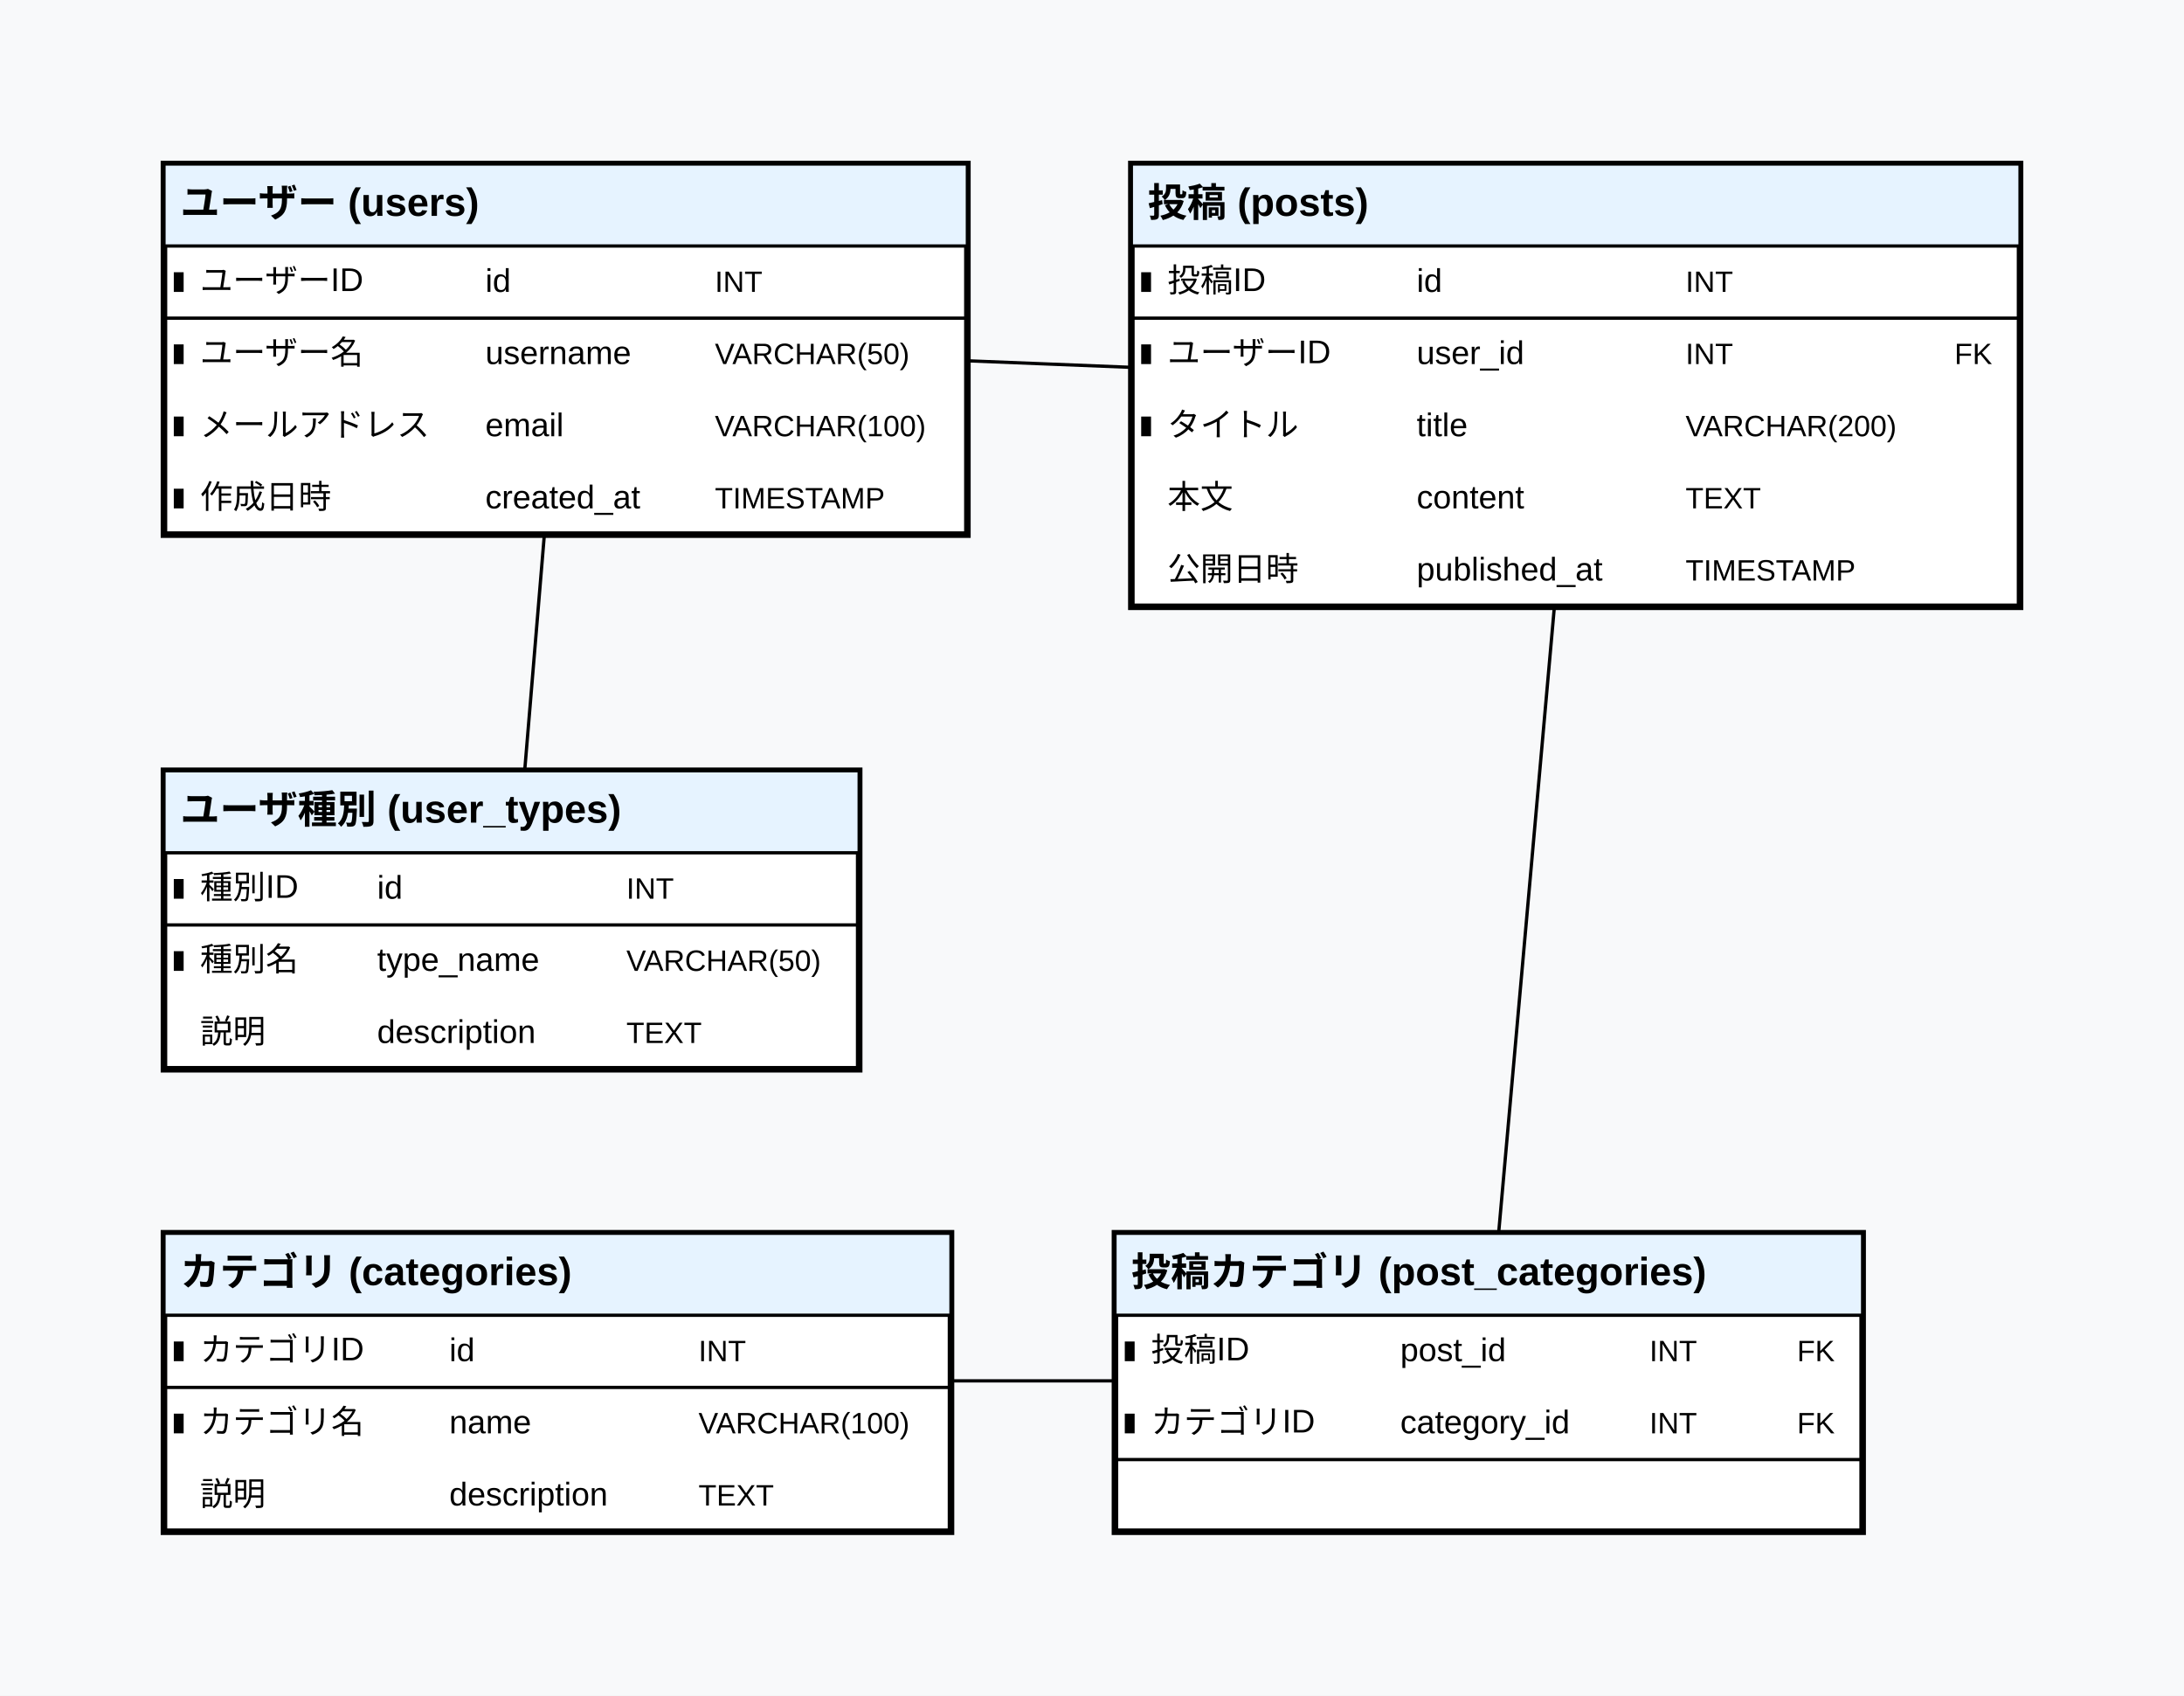
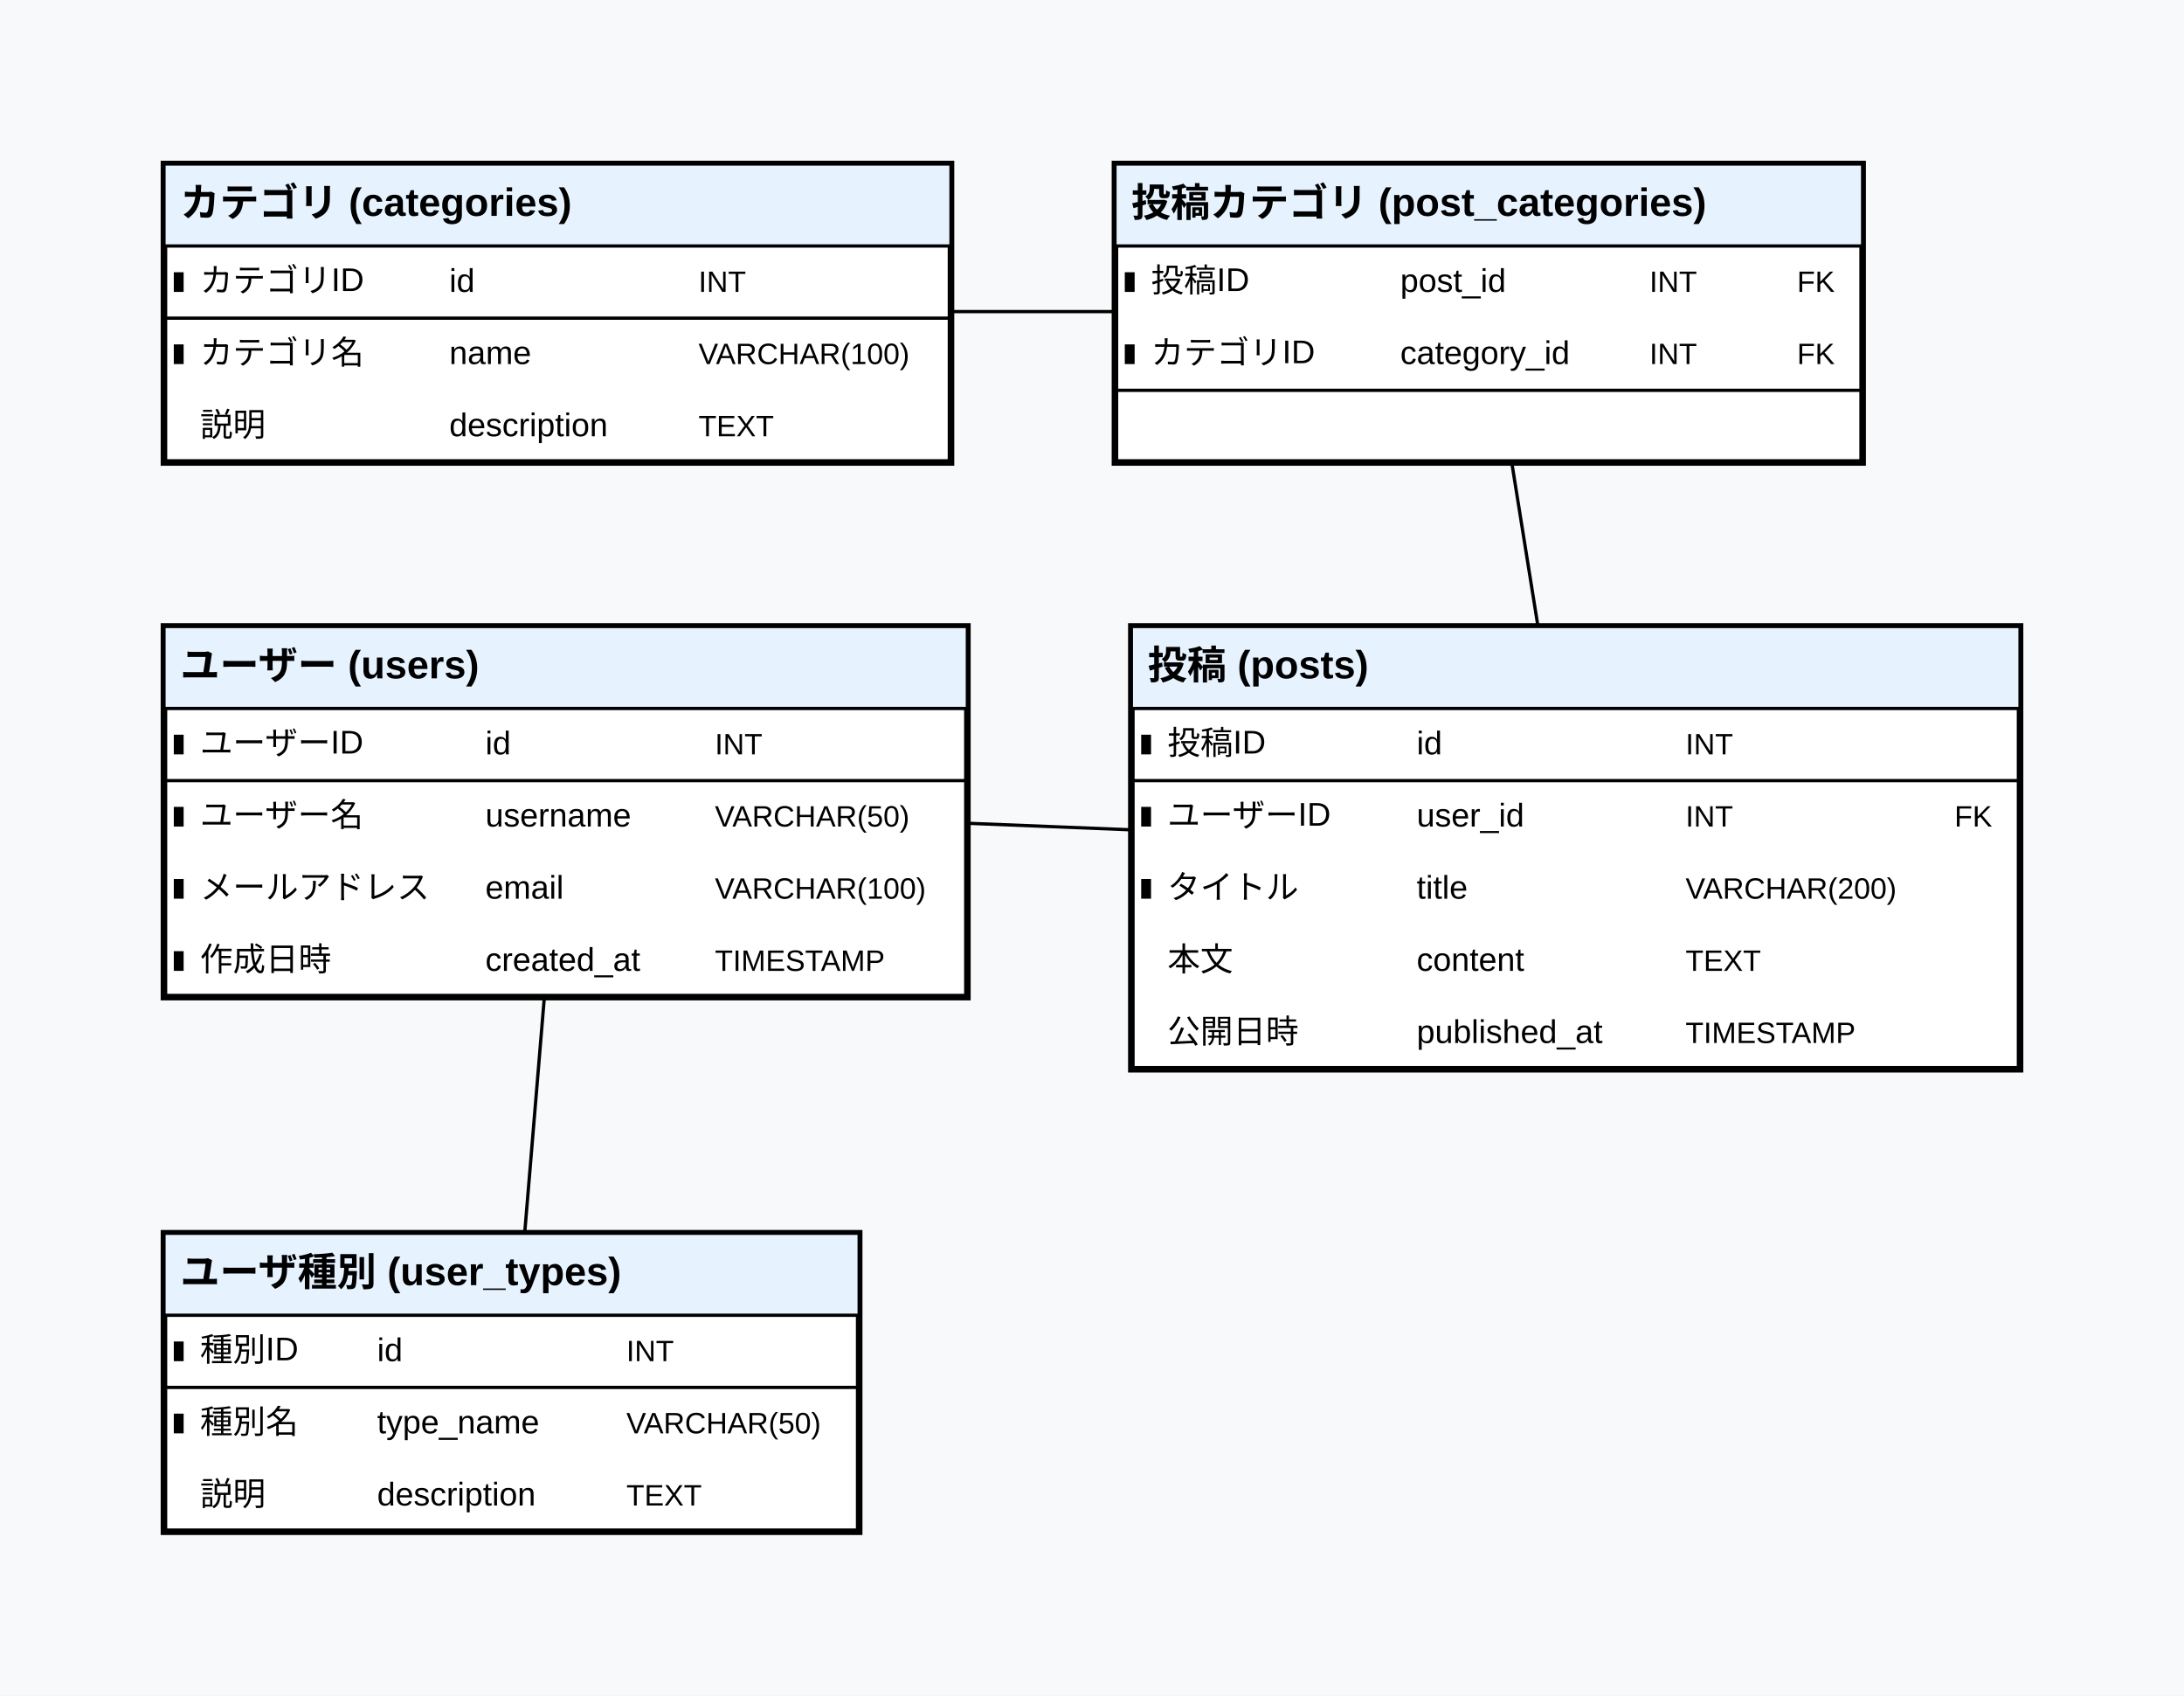
<svg xmlns="http://www.w3.org/2000/svg" width="666" height="517">
  <style>
text { font-family: Arial, sans-serif; }
</style>
  <rect width="666" height="517" fill="#f8f9fa" stroke="none" />
-   <rect x="50" y="50" width="245" height="113" fill="white" stroke="black" stroke-width="2" />
-   <rect x="50" y="50" width="245" height="25" fill="#e6f3ff" stroke="black" stroke-width="1" />
-   <text x="55" y="66" font-family="Arial" font-size="12" font-weight="bold">ユーザー (users)</text>
-   <text x="61" y="89" font-family="Arial" font-size="10" font-weight="normal" fill="black">ユーザーID</text>
+   <rect x="50" y="191" width="245" height="113" fill="white" stroke="black" stroke-width="2" />
+   <rect x="50" y="191" width="245" height="25" fill="#e6f3ff" stroke="black" stroke-width="1" />
+   <text x="55" y="207" font-family="Arial" font-size="12" font-weight="bold">ユーザー (users)</text>
+   <text x="61" y="230" font-family="Arial" font-size="10" font-weight="normal" fill="black">ユーザーID</text>
+   <rect x="53" y="224" width="3" height="6" fill="black" />
+   <text x="148" y="230" font-family="Arial" font-size="10" fill="black">id</text>
+   <text x="218" y="230" font-family="Arial" font-size="9" fill="black">INT</text>
+   <text x="61" y="252" font-family="Arial" font-size="10" font-weight="normal" fill="black">ユーザー名</text>
+   <rect x="53" y="246" width="3" height="6" fill="black" />
+   <text x="148" y="252" font-family="Arial" font-size="10" fill="black">username</text>
+   <text x="218" y="252" font-family="Arial" font-size="9" fill="black">VARCHAR(50)</text>
+   <text x="61" y="274" font-family="Arial" font-size="10" font-weight="normal" fill="black">メールアドレス</text>
+   <rect x="53" y="268" width="3" height="6" fill="black" />
+   <text x="148" y="274" font-family="Arial" font-size="10" fill="black">email</text>
+   <text x="218" y="274" font-family="Arial" font-size="9" fill="black">VARCHAR(100)</text>
+   <text x="61" y="296" font-family="Arial" font-size="10" font-weight="normal" fill="black">作成日時</text>
+   <rect x="53" y="290" width="3" height="6" fill="black" />
+   <text x="148" y="296" font-family="Arial" font-size="10" fill="black">created_at</text>
+   <text x="218" y="296" font-family="Arial" font-size="9" fill="black">TIMESTAMP</text>
+   <line x1="50" y1="238" x2="295" y2="238" stroke="black" stroke-width="1" />
+   <rect x="345" y="191" width="271" height="135" fill="white" stroke="black" stroke-width="2" />
+   <rect x="345" y="191" width="271" height="25" fill="#e6f3ff" stroke="black" stroke-width="1" />
+   <text x="350" y="207" font-family="Arial" font-size="12" font-weight="bold">投稿 (posts)</text>
+   <text x="356" y="230" font-family="Arial" font-size="10" font-weight="normal" fill="black">投稿ID</text>
+   <rect x="348" y="224" width="3" height="6" fill="black" />
+   <text x="432" y="230" font-family="Arial" font-size="10" fill="black">id</text>
+   <text x="514" y="230" font-family="Arial" font-size="9" fill="black">INT</text>
+   <text x="596" y="230" font-family="Arial" font-size="9" fill="black" />
+   <text x="356" y="252" font-family="Arial" font-size="10" font-weight="normal" fill="black">ユーザーID</text>
+   <rect x="348" y="246" width="3" height="6" fill="black" />
+   <text x="432" y="252" font-family="Arial" font-size="10" fill="black">user_id</text>
+   <text x="514" y="252" font-family="Arial" font-size="9" fill="black">INT</text>
+   <text x="596" y="252" font-family="Arial" font-size="9" fill="black">FK</text>
+   <text x="356" y="274" font-family="Arial" font-size="10" font-weight="normal" fill="black">タイトル</text>
+   <rect x="348" y="268" width="3" height="6" fill="black" />
+   <text x="432" y="274" font-family="Arial" font-size="10" fill="black">title</text>
+   <text x="514" y="274" font-family="Arial" font-size="9" fill="black">VARCHAR(200)</text>
+   <text x="596" y="274" font-family="Arial" font-size="9" fill="black" />
+   <text x="356" y="296" font-family="Arial" font-size="10" font-weight="normal" fill="black">本文</text>
+   <text x="432" y="296" font-family="Arial" font-size="10" fill="black">content</text>
+   <text x="514" y="296" font-family="Arial" font-size="9" fill="black">TEXT</text>
+   <text x="596" y="296" font-family="Arial" font-size="9" fill="black" />
+   <text x="356" y="318" font-family="Arial" font-size="10" font-weight="normal" fill="black">公開日時</text>
+   <text x="432" y="318" font-family="Arial" font-size="10" fill="black">published_at</text>
+   <text x="514" y="318" font-family="Arial" font-size="9" fill="black">TIMESTAMP</text>
+   <text x="596" y="318" font-family="Arial" font-size="9" fill="black" />
+   <line x1="345" y1="238" x2="616" y2="238" stroke="black" stroke-width="1" />
+   <rect x="50" y="50" width="240" height="91" fill="white" stroke="black" stroke-width="2" />
+   <rect x="50" y="50" width="240" height="25" fill="#e6f3ff" stroke="black" stroke-width="1" />
+   <text x="55" y="66" font-family="Arial" font-size="12" font-weight="bold">カテゴリ (categories)</text>
+   <text x="61" y="89" font-family="Arial" font-size="10" font-weight="normal" fill="black">カテゴリID</text>
  <rect x="53" y="83" width="3" height="6" fill="black" />
-   <text x="148" y="89" font-family="Arial" font-size="10" fill="black">id</text>
-   <text x="218" y="89" font-family="Arial" font-size="9" fill="black">INT</text>
-   <text x="61" y="111" font-family="Arial" font-size="10" font-weight="normal" fill="black">ユーザー名</text>
+   <text x="137" y="89" font-family="Arial" font-size="10" fill="black">id</text>
+   <text x="213" y="89" font-family="Arial" font-size="9" fill="black">INT</text>
+   <text x="61" y="111" font-family="Arial" font-size="10" font-weight="normal" fill="black">カテゴリ名</text>
  <rect x="53" y="105" width="3" height="6" fill="black" />
-   <text x="148" y="111" font-family="Arial" font-size="10" fill="black">username</text>
-   <text x="218" y="111" font-family="Arial" font-size="9" fill="black">VARCHAR(50)</text>
-   <text x="61" y="133" font-family="Arial" font-size="10" font-weight="normal" fill="black">メールアドレス</text>
-   <rect x="53" y="127" width="3" height="6" fill="black" />
-   <text x="148" y="133" font-family="Arial" font-size="10" fill="black">email</text>
-   <text x="218" y="133" font-family="Arial" font-size="9" fill="black">VARCHAR(100)</text>
-   <text x="61" y="155" font-family="Arial" font-size="10" font-weight="normal" fill="black">作成日時</text>
-   <rect x="53" y="149" width="3" height="6" fill="black" />
-   <text x="148" y="155" font-family="Arial" font-size="10" fill="black">created_at</text>
-   <text x="218" y="155" font-family="Arial" font-size="9" fill="black">TIMESTAMP</text>
-   <line x1="50" y1="97" x2="295" y2="97" stroke="black" stroke-width="1" />
-   <rect x="345" y="50" width="271" height="135" fill="white" stroke="black" stroke-width="2" />
-   <rect x="345" y="50" width="271" height="25" fill="#e6f3ff" stroke="black" stroke-width="1" />
-   <text x="350" y="66" font-family="Arial" font-size="12" font-weight="bold">投稿 (posts)</text>
-   <text x="356" y="89" font-family="Arial" font-size="10" font-weight="normal" fill="black">投稿ID</text>
-   <rect x="348" y="83" width="3" height="6" fill="black" />
-   <text x="432" y="89" font-family="Arial" font-size="10" fill="black">id</text>
-   <text x="514" y="89" font-family="Arial" font-size="9" fill="black">INT</text>
-   <text x="596" y="89" font-family="Arial" font-size="9" fill="black" />
-   <text x="356" y="111" font-family="Arial" font-size="10" font-weight="normal" fill="black">ユーザーID</text>
-   <rect x="348" y="105" width="3" height="6" fill="black" />
-   <text x="432" y="111" font-family="Arial" font-size="10" fill="black">user_id</text>
-   <text x="514" y="111" font-family="Arial" font-size="9" fill="black">INT</text>
-   <text x="596" y="111" font-family="Arial" font-size="9" fill="black">FK</text>
-   <text x="356" y="133" font-family="Arial" font-size="10" font-weight="normal" fill="black">タイトル</text>
-   <rect x="348" y="127" width="3" height="6" fill="black" />
-   <text x="432" y="133" font-family="Arial" font-size="10" fill="black">title</text>
-   <text x="514" y="133" font-family="Arial" font-size="9" fill="black">VARCHAR(200)</text>
-   <text x="596" y="133" font-family="Arial" font-size="9" fill="black" />
-   <text x="356" y="155" font-family="Arial" font-size="10" font-weight="normal" fill="black">本文</text>
-   <text x="432" y="155" font-family="Arial" font-size="10" fill="black">content</text>
-   <text x="514" y="155" font-family="Arial" font-size="9" fill="black">TEXT</text>
-   <text x="596" y="155" font-family="Arial" font-size="9" fill="black" />
-   <text x="356" y="177" font-family="Arial" font-size="10" font-weight="normal" fill="black">公開日時</text>
-   <text x="432" y="177" font-family="Arial" font-size="10" fill="black">published_at</text>
-   <text x="514" y="177" font-family="Arial" font-size="9" fill="black">TIMESTAMP</text>
-   <text x="596" y="177" font-family="Arial" font-size="9" fill="black" />
-   <line x1="345" y1="97" x2="616" y2="97" stroke="black" stroke-width="1" />
-   <rect x="50" y="376" width="240" height="91" fill="white" stroke="black" stroke-width="2" />
-   <rect x="50" y="376" width="240" height="25" fill="#e6f3ff" stroke="black" stroke-width="1" />
-   <text x="55" y="392" font-family="Arial" font-size="12" font-weight="bold">カテゴリ (categories)</text>
-   <text x="61" y="415" font-family="Arial" font-size="10" font-weight="normal" fill="black">カテゴリID</text>
+   <text x="137" y="111" font-family="Arial" font-size="10" fill="black">name</text>
+   <text x="213" y="111" font-family="Arial" font-size="9" fill="black">VARCHAR(100)</text>
+   <text x="61" y="133" font-family="Arial" font-size="10" font-weight="normal" fill="black">説明</text>
+   <text x="137" y="133" font-family="Arial" font-size="10" fill="black">description</text>
+   <text x="213" y="133" font-family="Arial" font-size="9" fill="black">TEXT</text>
+   <line x1="50" y1="97" x2="290" y2="97" stroke="black" stroke-width="1" />
+   <rect x="340" y="50" width="228" height="91" fill="white" stroke="black" stroke-width="2" />
+   <rect x="340" y="50" width="228" height="25" fill="#e6f3ff" stroke="black" stroke-width="1" />
+   <text x="345" y="66" font-family="Arial" font-size="12" font-weight="bold">投稿カテゴリ (post_categories)</text>
+   <text x="351" y="89" font-family="Arial" font-size="10" font-weight="normal" fill="black">投稿ID</text>
+   <rect x="343" y="83" width="3" height="6" fill="black" />
+   <text x="427" y="89" font-family="Arial" font-size="10" fill="black">post_id</text>
+   <text x="503" y="89" font-family="Arial" font-size="9" fill="black">INT</text>
+   <text x="548" y="89" font-family="Arial" font-size="9" fill="black">FK</text>
+   <text x="351" y="111" font-family="Arial" font-size="10" font-weight="normal" fill="black">カテゴリID</text>
+   <rect x="343" y="105" width="3" height="6" fill="black" />
+   <text x="427" y="111" font-family="Arial" font-size="10" fill="black">category_id</text>
+   <text x="503" y="111" font-family="Arial" font-size="9" fill="black">INT</text>
+   <text x="548" y="111" font-family="Arial" font-size="9" fill="black">FK</text>
+   <line x1="340" y1="119" x2="568" y2="119" stroke="black" stroke-width="1" />
+   <rect x="50" y="376" width="212" height="91" fill="white" stroke="black" stroke-width="2" />
+   <rect x="50" y="376" width="212" height="25" fill="#e6f3ff" stroke="black" stroke-width="1" />
+   <text x="55" y="392" font-family="Arial" font-size="12" font-weight="bold">ユーザ種別 (user_types)</text>
+   <text x="61" y="415" font-family="Arial" font-size="10" font-weight="normal" fill="black">種別ID</text>
  <rect x="53" y="409" width="3" height="6" fill="black" />
-   <text x="137" y="415" font-family="Arial" font-size="10" fill="black">id</text>
-   <text x="213" y="415" font-family="Arial" font-size="9" fill="black">INT</text>
-   <text x="61" y="437" font-family="Arial" font-size="10" font-weight="normal" fill="black">カテゴリ名</text>
+   <text x="115" y="415" font-family="Arial" font-size="10" fill="black">id</text>
+   <text x="191" y="415" font-family="Arial" font-size="9" fill="black">INT</text>
+   <text x="61" y="437" font-family="Arial" font-size="10" font-weight="normal" fill="black">種別名</text>
  <rect x="53" y="431" width="3" height="6" fill="black" />
-   <text x="137" y="437" font-family="Arial" font-size="10" fill="black">name</text>
-   <text x="213" y="437" font-family="Arial" font-size="9" fill="black">VARCHAR(100)</text>
+   <text x="115" y="437" font-family="Arial" font-size="10" fill="black">type_name</text>
+   <text x="191" y="437" font-family="Arial" font-size="9" fill="black">VARCHAR(50)</text>
  <text x="61" y="459" font-family="Arial" font-size="10" font-weight="normal" fill="black">説明</text>
-   <text x="137" y="459" font-family="Arial" font-size="10" fill="black">description</text>
-   <text x="213" y="459" font-family="Arial" font-size="9" fill="black">TEXT</text>
-   <line x1="50" y1="423" x2="290" y2="423" stroke="black" stroke-width="1" />
-   <rect x="340" y="376" width="228" height="91" fill="white" stroke="black" stroke-width="2" />
-   <rect x="340" y="376" width="228" height="25" fill="#e6f3ff" stroke="black" stroke-width="1" />
-   <text x="345" y="392" font-family="Arial" font-size="12" font-weight="bold">投稿カテゴリ (post_categories)</text>
-   <text x="351" y="415" font-family="Arial" font-size="10" font-weight="normal" fill="black">投稿ID</text>
-   <rect x="343" y="409" width="3" height="6" fill="black" />
-   <text x="427" y="415" font-family="Arial" font-size="10" fill="black">post_id</text>
-   <text x="503" y="415" font-family="Arial" font-size="9" fill="black">INT</text>
-   <text x="548" y="415" font-family="Arial" font-size="9" fill="black">FK</text>
-   <text x="351" y="437" font-family="Arial" font-size="10" font-weight="normal" fill="black">カテゴリID</text>
-   <rect x="343" y="431" width="3" height="6" fill="black" />
-   <text x="427" y="437" font-family="Arial" font-size="10" fill="black">category_id</text>
-   <text x="503" y="437" font-family="Arial" font-size="9" fill="black">INT</text>
-   <text x="548" y="437" font-family="Arial" font-size="9" fill="black">FK</text>
-   <line x1="340" y1="445" x2="568" y2="445" stroke="black" stroke-width="1" />
-   <rect x="50" y="235" width="212" height="91" fill="white" stroke="black" stroke-width="2" />
-   <rect x="50" y="235" width="212" height="25" fill="#e6f3ff" stroke="black" stroke-width="1" />
-   <text x="55" y="251" font-family="Arial" font-size="12" font-weight="bold">ユーザ種別 (user_types)</text>
-   <text x="61" y="274" font-family="Arial" font-size="10" font-weight="normal" fill="black">種別ID</text>
-   <rect x="53" y="268" width="3" height="6" fill="black" />
-   <text x="115" y="274" font-family="Arial" font-size="10" fill="black">id</text>
-   <text x="191" y="274" font-family="Arial" font-size="9" fill="black">INT</text>
-   <text x="61" y="296" font-family="Arial" font-size="10" font-weight="normal" fill="black">種別名</text>
-   <rect x="53" y="290" width="3" height="6" fill="black" />
-   <text x="115" y="296" font-family="Arial" font-size="10" fill="black">type_name</text>
-   <text x="191" y="296" font-family="Arial" font-size="9" fill="black">VARCHAR(50)</text>
-   <text x="61" y="318" font-family="Arial" font-size="10" font-weight="normal" fill="black">説明</text>
-   <text x="115" y="318" font-family="Arial" font-size="10" fill="black">description</text>
-   <text x="191" y="318" font-family="Arial" font-size="9" fill="black">TEXT</text>
-   <line x1="50" y1="282" x2="262" y2="282" stroke="black" stroke-width="1" />
-   <line x1="345" y1="112" x2="295" y2="110" stroke="black" stroke-width="1" />
-   <line x1="457" y1="376" x2="474" y2="185" stroke="black" stroke-width="1" />
-   <line x1="340" y1="421" x2="290" y2="421" stroke="black" stroke-width="1" />
-   <line x1="160" y1="235" x2="166" y2="163" stroke="black" stroke-width="1" />
+   <text x="115" y="459" font-family="Arial" font-size="10" fill="black">description</text>
+   <text x="191" y="459" font-family="Arial" font-size="9" fill="black">TEXT</text>
+   <line x1="50" y1="423" x2="262" y2="423" stroke="black" stroke-width="1" />
+   <line x1="345" y1="253" x2="295" y2="251" stroke="black" stroke-width="1" />
+   <line x1="461" y1="141" x2="469" y2="191" stroke="black" stroke-width="1" />
+   <line x1="340" y1="95" x2="290" y2="95" stroke="black" stroke-width="1" />
+   <line x1="160" y1="376" x2="166" y2="304" stroke="black" stroke-width="1" />
</svg>
